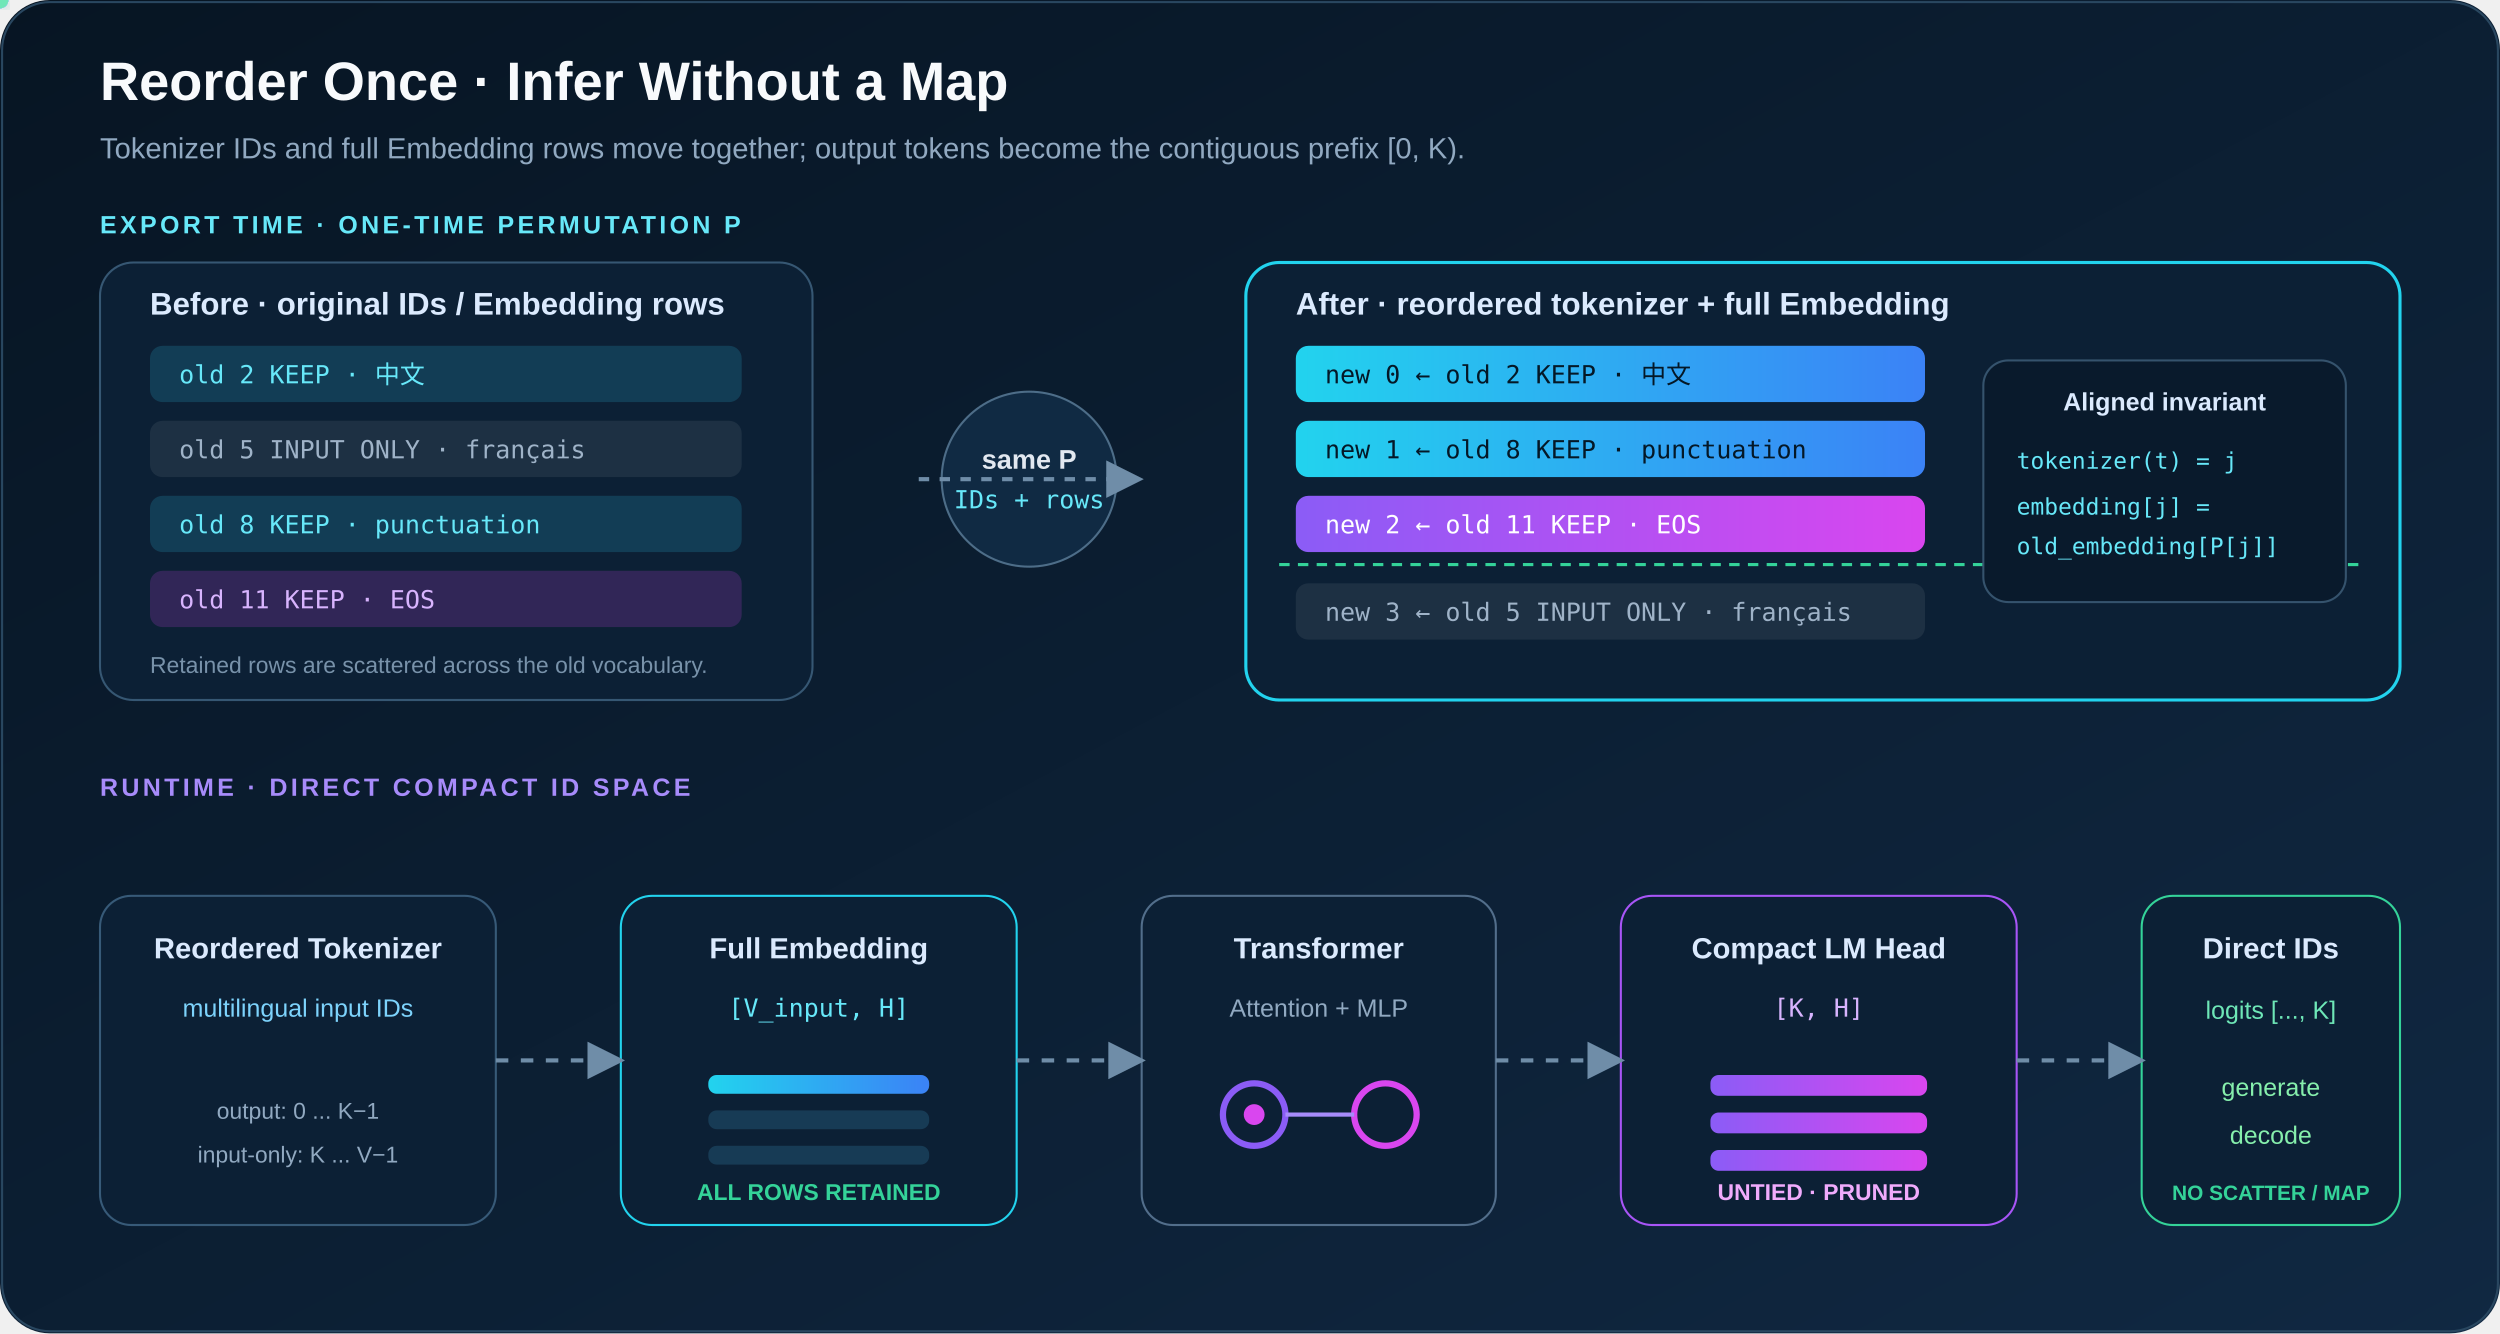
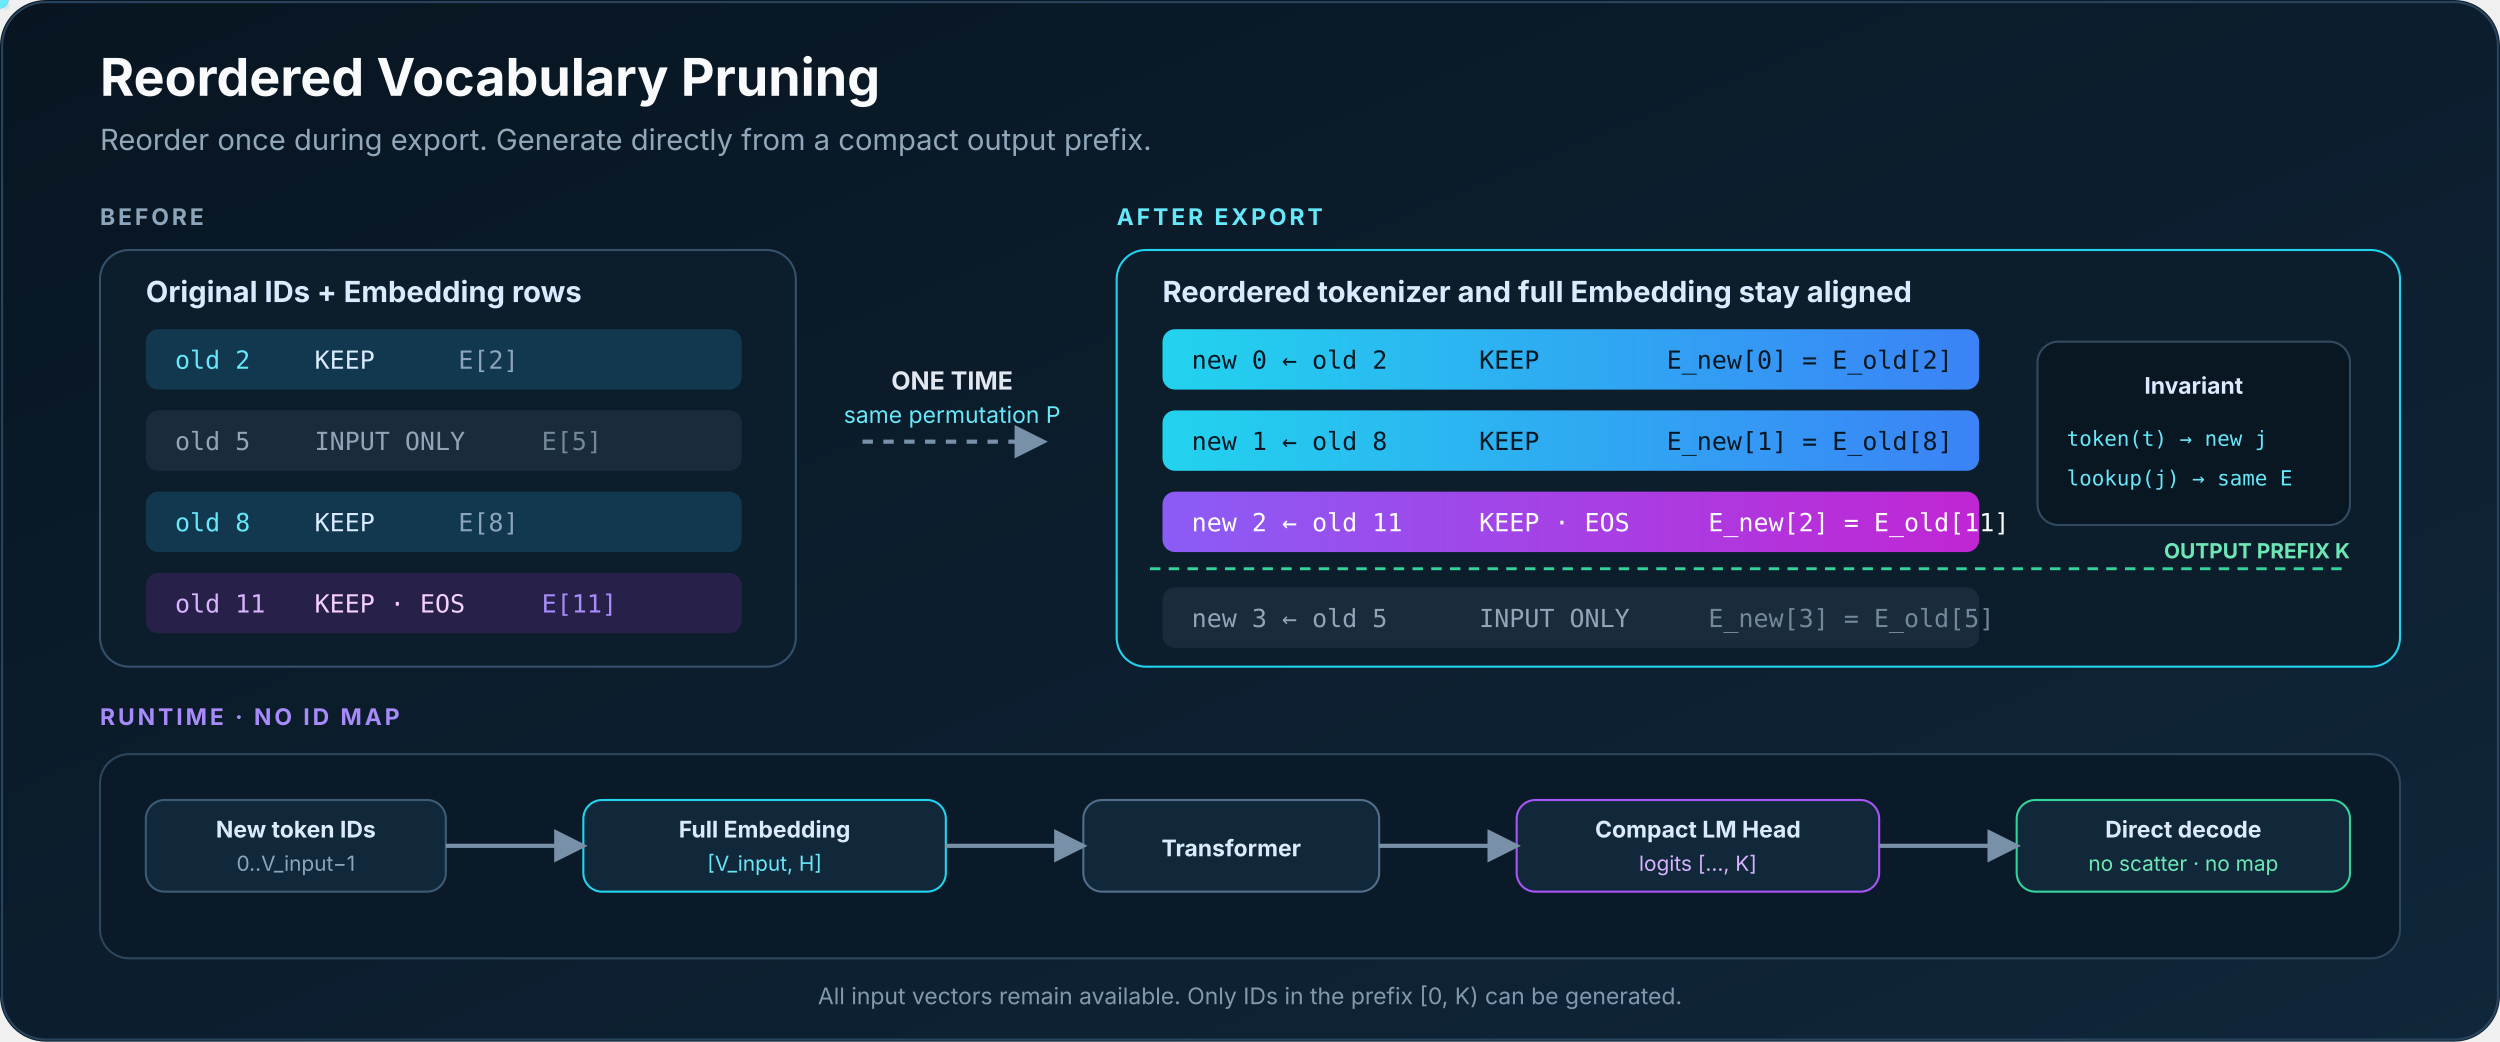
- <svg xmlns="http://www.w3.org/2000/svg" width="1200" height="640" viewBox="0 0 1200 640" role="img" aria-labelledby="title desc">
+ <svg xmlns="http://www.w3.org/2000/svg" width="1200" height="500" viewBox="0 0 1200 500" role="img" aria-labelledby="title desc">
  <defs>
-     <linearGradient id="bg" x2="1" y2="1">
-       <stop stop-color="#071523" />
-       <stop offset="1" stop-color="#102842" />
+     <linearGradient id="background" x2="1" y2="1">
+       <stop stop-color="#081521" />
+       <stop offset="1" stop-color="#10263a" />
    </linearGradient>
-     <linearGradient id="cyan" x2="1">
+     <linearGradient id="keep" x2="1">
      <stop stop-color="#22d3ee" />
      <stop offset="1" stop-color="#3b82f6" />
    </linearGradient>
-     <linearGradient id="violet" x2="1">
+     <linearGradient id="head" x2="1">
      <stop stop-color="#8b5cf6" />
-       <stop offset="1" stop-color="#d946ef" />
+       <stop offset="1" stop-color="#c026d3" />
    </linearGradient>
    <filter id="glow">
-       <feGaussianBlur stdDeviation="3" result="b" />
+       <feGaussianBlur stdDeviation="2.5" result="blur" />
      <feMerge>
-         <feMergeNode in="b" />
+         <feMergeNode in="blur" />
        <feMergeNode in="SourceGraphic" />
      </feMerge>
    </filter>
-     <marker id="arrow" markerWidth="9" markerHeight="9" refX="8" refY="4.5" orient="auto">
-       <path d="M0 0 9 4.5 0 9Z" fill="#6f8da8" />
+     <marker id="arrow" markerWidth="8" markerHeight="8" refX="7" refY="4" orient="auto">
+       <path d="M0 0 8 4 0 8Z" fill="#7891a8" />
    </marker>
-     <path id="move1" d="M390 160 C470 115 520 115 598 142" />
-     <path id="move2" d="M390 232 C470 200 520 178 598 178" />
-     <path id="move3" d="M390 268 C470 255 520 215 598 214" />
-     <path id="move4" d="M390 196 C470 290 520 290 598 268" />
-     <path id="move5" d="M390 304 C470 325 520 310 598 304" />
-     <path id="run1" d="M238 509H298" />
-     <path id="run2" d="M488 509H548" />
-     <path id="run3" d="M718 509H778" />
-     <path id="run4" d="M968 509H1028" />
+     <path id="move-a" d="M382 154 C445 122 476 122 536 154" />
+     <path id="move-b" d="M382 232 C446 224 477 177 536 193" />
+     <path id="move-c" d="M382 271 C446 264 477 216 536 232" />
+     <path id="move-d" d="M382 193 C446 248 477 278 536 284" />
+     <path id="runtime" d="M214 406H1028" />
  </defs>
-   <rect width="1200" height="640" rx="24" fill="url(#bg)" />
-   <rect x="1" y="1" width="1198" height="638" rx="23" fill="none" stroke="#294760" />
-   <text x="48" y="48" fill="#f8fafc" font-family="Arial,sans-serif" font-size="26" font-weight="700">Reorder Once · Infer Without a Map</text>
-   <text x="48" y="76" fill="#91a9c1" font-family="Arial,sans-serif" font-size="14">Tokenizer IDs and full Embedding rows move together; output tokens become the contiguous prefix [0, K).</text>
-   <g font-family="Arial,sans-serif">
-     <text x="48" y="112" fill="#67e8f9" font-size="12" font-weight="700" letter-spacing="1.6">EXPORT TIME · ONE-TIME PERMUTATION P</text>
-     <g>
-       <rect x="48" y="126" width="342" height="210" rx="16" fill="#0c2035" stroke="#365773" />
-       <text x="72" y="151" fill="#dbeafe" font-size="15" font-weight="700">Before · original IDs / Embedding rows</text>
-       <g font-family="monospace" font-size="12">
-         <rect x="72" y="166" width="284" height="27" rx="6" fill="#123d55" />
-         <text x="86" y="184" fill="#67e8f9">old 2   KEEP · 中文</text>
-         <rect x="72" y="202" width="284" height="27" rx="6" fill="#1d3043" />
-         <text x="86" y="220" fill="#9fb3c8">old 5   INPUT ONLY · français</text>
-         <rect x="72" y="238" width="284" height="27" rx="6" fill="#123d55" />
-         <text x="86" y="256" fill="#67e8f9">old 8   KEEP · punctuation</text>
-         <rect x="72" y="274" width="284" height="27" rx="6" fill="#312657" />
-         <text x="86" y="292" fill="#d8b4fe">old 11  KEEP · EOS</text>
-       </g>
-       <text x="72" y="323" fill="#7892aa" font-size="11">Retained rows are scattered across the old vocabulary.</text>
+   <rect width="1200" height="500" rx="22" fill="url(#background)" />
+   <rect x="1" y="1" width="1198" height="498" rx="21" fill="none" stroke="#29455d" />
+   <g font-family="Inter,Arial,sans-serif">
+     <text x="48" y="46" fill="#f8fafc" font-size="25" font-weight="700">Reordered Vocabulary Pruning</text>
+     <text x="48" y="72" fill="#91a7ba" font-size="14">Reorder once during export. Generate directly from a compact output prefix.</text>
+     <text x="48" y="108" fill="#8ca5ba" font-size="11" font-weight="700" letter-spacing="1.4">BEFORE</text>
+     <rect x="48" y="120" width="334" height="200" rx="14" fill="#0c1d2c" stroke="#35516a" />
+     <text x="70" y="145" fill="#dbeafe" font-size="14" font-weight="700">Original IDs + Embedding rows</text>
+     <g font-family="ui-monospace,SFMono-Regular,Menlo,monospace" font-size="12">
+       <rect x="70" y="158" width="286" height="29" rx="6" fill="#11384e" />
+       <text x="84" y="177" fill="#67e8f9">old 2</text>
+       <text x="151" y="177" fill="#dbeafe">KEEP</text>
+       <text x="220" y="177" fill="#8ca5ba">E[2]</text>
+       <rect x="70" y="197" width="286" height="29" rx="6" fill="#1a2b3b" />
+       <text x="84" y="216" fill="#94a3b8">old 5</text>
+       <text x="151" y="216" fill="#94a3b8">INPUT ONLY</text>
+       <text x="260" y="216" fill="#73889b">E[5]</text>
+       <rect x="70" y="236" width="286" height="29" rx="6" fill="#11384e" />
+       <text x="84" y="255" fill="#67e8f9">old 8</text>
+       <text x="151" y="255" fill="#dbeafe">KEEP</text>
+       <text x="220" y="255" fill="#8ca5ba">E[8]</text>
+       <rect x="70" y="275" width="286" height="29" rx="6" fill="#272149" />
+       <text x="84" y="294" fill="#d8b4fe">old 11</text>
+       <text x="151" y="294" fill="#f5d0fe">KEEP · EOS</text>
+       <text x="260" y="294" fill="#a78bfa">E[11]</text>
    </g>
    <g text-anchor="middle">
-       <circle cx="494" cy="230" r="42" fill="#102a43" stroke="#4d6d88" />
-       <text x="494" y="225" fill="#e2e8f0" font-size="13" font-weight="700">same P</text>
-       <text x="494" y="244" fill="#67e8f9" font-family="monospace" font-size="12">IDs + rows</text>
-       <path d="M441 230H547" fill="none" stroke="#6f8da8" stroke-width="2" stroke-dasharray="5 5" marker-end="url(#arrow)" />
+       <path d="M414 212H501" stroke="#7891a8" stroke-width="2" stroke-dasharray="5 5" marker-end="url(#arrow)" />
+       <text x="457" y="187" fill="#e2e8f0" font-size="12" font-weight="700">ONE TIME</text>
+       <text x="457" y="203" fill="#67e8f9" font-size="11">same permutation P</text>
    </g>
-     <g>
-       <rect x="598" y="126" width="554" height="210" rx="16" fill="#0c2035" stroke="#22d3ee" stroke-width="1.5" />
-       <text x="622" y="151" fill="#dbeafe" font-size="15" font-weight="700">After · reordered tokenizer + full Embedding</text>
-       <g font-family="monospace" font-size="12">
-         <rect x="622" y="166" width="302" height="27" rx="6" fill="url(#cyan)" />
-         <text x="636" y="184" fill="#041827">new 0 ← old 2   KEEP · 中文</text>
-         <rect x="622" y="202" width="302" height="27" rx="6" fill="url(#cyan)" />
-         <text x="636" y="220" fill="#041827">new 1 ← old 8   KEEP · punctuation</text>
-         <rect x="622" y="238" width="302" height="27" rx="6" fill="url(#violet)" />
-         <text x="636" y="256" fill="#fff">new 2 ← old 11  KEEP · EOS</text>
-         <path d="M614 271H1132" stroke="#34d399" stroke-width="1.5" stroke-dasharray="5 4" />
-         <text x="1108" y="266" text-anchor="end" fill="#6ee7b7" font-family="Arial,sans-serif" font-size="11">K = V_output</text>
-         <rect x="622" y="280" width="302" height="27" rx="6" fill="#1d3043" />
-         <text x="636" y="298" fill="#9fb3c8">new 3 ← old 5   INPUT ONLY · français</text>
-       </g>
-       <g transform="translate(952 173)">
-         <rect width="174" height="116" rx="12" fill="#091a2c" stroke="#35536d" />
-         <text x="87" y="24" text-anchor="middle" fill="#dbeafe" font-size="12" font-weight="700">Aligned invariant</text>
-         <text x="16" y="52" fill="#67e8f9" font-family="monospace" font-size="11">tokenizer(t) = j</text>
-         <text x="16" y="74" fill="#67e8f9" font-family="monospace" font-size="11">embedding[j] =</text>
-         <text x="16" y="93" fill="#67e8f9" font-family="monospace" font-size="11">old_embedding[P[j]]</text>
-       </g>
+     <text x="536" y="108" fill="#67e8f9" font-size="11" font-weight="700" letter-spacing="1.4">AFTER EXPORT</text>
+     <rect x="536" y="120" width="616" height="200" rx="14" fill="#0c1d2c" stroke="#22d3ee" />
+     <text x="558" y="145" fill="#dbeafe" font-size="14" font-weight="700">Reordered tokenizer and full Embedding stay aligned</text>
+     <g font-family="ui-monospace,SFMono-Regular,Menlo,monospace" font-size="12">
+       <rect x="558" y="158" width="392" height="29" rx="6" fill="url(#keep)" />
+       <text x="572" y="177" fill="#041823">new 0 ← old 2</text>
+       <text x="710" y="177" fill="#041823">KEEP</text>
+       <text x="800" y="177" fill="#041823">E_new[0] = E_old[2]</text>
+       <rect x="558" y="197" width="392" height="29" rx="6" fill="url(#keep)" />
+       <text x="572" y="216" fill="#041823">new 1 ← old 8</text>
+       <text x="710" y="216" fill="#041823">KEEP</text>
+       <text x="800" y="216" fill="#041823">E_new[1] = E_old[8]</text>
+       <rect x="558" y="236" width="392" height="29" rx="6" fill="url(#head)" />
+       <text x="572" y="255" fill="#fff">new 2 ← old 11</text>
+       <text x="710" y="255" fill="#fff">KEEP · EOS</text>
+       <text x="820" y="255" fill="#fff">E_new[2] = E_old[11]</text>
+       <path d="M552 273H1128" stroke="#34d399" stroke-width="1.4" stroke-dasharray="5 4" />
+       <text x="1128" y="268" text-anchor="end" fill="#6ee7b7" font-family="Inter,Arial,sans-serif" font-size="10" font-weight="700">OUTPUT PREFIX K</text>
+       <rect x="558" y="282" width="392" height="29" rx="6" fill="#1a2b3b" />
+       <text x="572" y="301" fill="#94a3b8">new 3 ← old 5</text>
+       <text x="710" y="301" fill="#94a3b8">INPUT ONLY</text>
+       <text x="820" y="301" fill="#73889b">E_new[3] = E_old[5]</text>
+     </g>
+     <g transform="translate(978 164)">
+       <rect width="150" height="88" rx="10" fill="#091723" stroke="#324b60" />
+       <text x="75" y="25" text-anchor="middle" fill="#dbeafe" font-size="11" font-weight="700">Invariant</text>
+       <text x="14" y="50" fill="#67e8f9" font-family="ui-monospace,SFMono-Regular,Menlo,monospace" font-size="10">token(t) → new j</text>
+       <text x="14" y="69" fill="#67e8f9" font-family="ui-monospace,SFMono-Regular,Menlo,monospace" font-size="10">lookup(j) → same E</text>
    </g>
    <g fill="#67e8f9" filter="url(#glow)">
      <circle r="4">
-         <animateMotion dur="2.8s" repeatCount="indefinite">
-           <mpath href="#move1" />
+         <animateMotion dur="2.6s" repeatCount="indefinite">
+           <mpath href="#move-a" />
        </animateMotion>
      </circle>
      <circle r="4">
-         <animateMotion dur="2.8s" begin=".35s" repeatCount="indefinite">
-           <mpath href="#move2" />
+         <animateMotion dur="2.6s" begin=".4s" repeatCount="indefinite">
+           <mpath href="#move-b" />
        </animateMotion>
      </circle>
      <circle r="4" fill="#d8b4fe">
-         <animateMotion dur="2.8s" begin=".7s" repeatCount="indefinite">
-           <mpath href="#move3" />
+         <animateMotion dur="2.6s" begin=".8s" repeatCount="indefinite">
+           <mpath href="#move-c" />
        </animateMotion>
      </circle>
      <circle r="4" fill="#94a3b8">
-         <animateMotion dur="2.8s" begin="1.05s" repeatCount="indefinite">
-           <mpath href="#move4" />
+         <animateMotion dur="2.6s" begin="1.2s" repeatCount="indefinite">
+           <mpath href="#move-d" />
        </animateMotion>
      </circle>
    </g>
-     <text x="48" y="382" fill="#a78bfa" font-size="12" font-weight="700" letter-spacing="1.6">RUNTIME · DIRECT COMPACT ID SPACE</text>
+     <text x="48" y="348" fill="#a78bfa" font-size="11" font-weight="700" letter-spacing="1.4">RUNTIME · NO ID MAP</text>
+     <rect x="48" y="362" width="1104" height="98" rx="14" fill="#0a1a28" stroke="#2d465b" />
    <g text-anchor="middle">
      <g>
-         <rect x="48" y="430" width="190" height="158" rx="15" fill="#0c2035" stroke="#375a78" />
-         <text x="143" y="460" fill="#dbeafe" font-size="14" font-weight="700">Reordered Tokenizer</text>
-         <text x="143" y="488" fill="#7dd3fc" font-size="12">multilingual input IDs</text>
-         <text x="143" y="537" fill="#91a9c1" font-size="11">output: 0 ... K−1</text>
-         <text x="143" y="558" fill="#91a9c1" font-size="11">input-only: K ... V−1</text>
+         <rect x="70" y="384" width="144" height="44" rx="9" fill="#10283a" stroke="#3c5c74" />
+         <text x="142" y="402" fill="#dbeafe" font-size="11" font-weight="700">New token IDs</text>
+         <text x="142" y="418" fill="#8ca5ba" font-size="10">0..V_input−1</text>
      </g>
      <g>
-         <rect x="298" y="430" width="190" height="158" rx="15" fill="#0c2035" stroke="#22d3ee" />
-         <text x="393" y="460" fill="#dbeafe" font-size="14" font-weight="700">Full Embedding</text>
-         <text x="393" y="488" fill="#67e8f9" font-family="monospace" font-size="12">[V_input, H]</text>
-         <g fill="#173b55">
-           <rect x="340" y="516" width="106" height="9" rx="4" />
-           <rect x="340" y="533" width="106" height="9" rx="4" />
-           <rect x="340" y="550" width="106" height="9" rx="4" />
-         </g>
-         <rect x="340" y="516" width="106" height="9" rx="4" fill="url(#cyan)">
-           <animate attributeName="y" values="516;550;533;516" dur="3s" repeatCount="indefinite" />
-         </rect>
-         <text x="393" y="576" fill="#34d399" font-size="11" font-weight="700">ALL ROWS RETAINED</text>
+         <rect x="280" y="384" width="174" height="44" rx="9" fill="#10283a" stroke="#22d3ee" />
+         <text x="367" y="402" fill="#dbeafe" font-size="11" font-weight="700">Full Embedding</text>
+         <text x="367" y="418" fill="#67e8f9" font-size="10">[V_input, H]</text>
      </g>
      <g>
-         <rect x="548" y="430" width="170" height="158" rx="15" fill="#0c2035" stroke="#526e8b" />
-         <text x="633" y="460" fill="#dbeafe" font-size="14" font-weight="700">Transformer</text>
-         <text x="633" y="488" fill="#91a9c1" font-size="12">Attention + MLP</text>
-         <circle cx="602" cy="535" r="15" fill="none" stroke="#8b5cf6" stroke-width="3" />
-         <circle cx="665" cy="535" r="15" fill="none" stroke="#d946ef" stroke-width="3" />
-         <path d="M617 535H650" stroke="#a78bfa" stroke-width="2" />
-         <circle cx="602" cy="535" r="5" fill="#d946ef">
-           <animate attributeName="opacity" values=".25;1;.25" dur="1.3s" repeatCount="indefinite" />
-         </circle>
+         <rect x="520" y="384" width="142" height="44" rx="9" fill="#10283a" stroke="#526e8b" />
+         <text x="591" y="411" fill="#dbeafe" font-size="11" font-weight="700">Transformer</text>
      </g>
      <g>
-         <rect x="778" y="430" width="190" height="158" rx="15" fill="#0c2035" stroke="#a855f7" />
-         <text x="873" y="460" fill="#dbeafe" font-size="14" font-weight="700">Compact LM Head</text>
-         <text x="873" y="488" fill="#d8b4fe" font-family="monospace" font-size="12">[K, H]</text>
-         <g fill="url(#violet)">
-           <rect x="821" y="516" width="104" height="10" rx="4" />
-           <rect x="821" y="534" width="104" height="10" rx="4" />
-           <rect x="821" y="552" width="104" height="10" rx="4" />
-         </g>
-         <text x="873" y="576" fill="#f0abfc" font-size="11" font-weight="700">UNTIED · PRUNED</text>
+         <rect x="728" y="384" width="174" height="44" rx="9" fill="#10283a" stroke="#a855f7" />
+         <text x="815" y="402" fill="#dbeafe" font-size="11" font-weight="700">Compact LM Head</text>
+         <text x="815" y="418" fill="#d8b4fe" font-size="10">logits [..., K]</text>
      </g>
      <g>
-         <rect x="1028" y="430" width="124" height="158" rx="15" fill="#0c2035" stroke="#34d399" />
-         <text x="1090" y="460" fill="#dbeafe" font-size="14" font-weight="700">Direct IDs</text>
-         <text x="1090" y="489" fill="#6ee7b7" font-size="12">logits [..., K]</text>
-         <text x="1090" y="526" fill="#86efac" font-size="12">generate</text>
-         <text x="1090" y="549" fill="#86efac" font-size="12">decode</text>
-         <text x="1090" y="576" fill="#34d399" font-size="10" font-weight="700">NO SCATTER / MAP</text>
+         <rect x="968" y="384" width="160" height="44" rx="9" fill="#10283a" stroke="#34d399" />
+         <text x="1048" y="402" fill="#dbeafe" font-size="11" font-weight="700">Direct decode</text>
+         <text x="1048" y="418" fill="#6ee7b7" font-size="10">no scatter · no map</text>
      </g>
    </g>
-     <g fill="none" stroke="#6f8da8" stroke-width="2" stroke-dasharray="6 6" marker-end="url(#arrow)">
-       <use href="#run1" />
-       <use href="#run2" />
-       <use href="#run3" />
-       <use href="#run4" />
+     <g fill="none" stroke="#7891a8" stroke-width="2" marker-end="url(#arrow)">
+       <path d="M214 406H280" />
+       <path d="M454 406H520" />
+       <path d="M662 406H728" />
+       <path d="M902 406H968" />
    </g>
-     <g fill="#67e8f9" filter="url(#glow)">
-       <circle r="4">
-         <animateMotion dur="1.8s" repeatCount="indefinite">
-           <mpath href="#run1" />
-         </animateMotion>
-       </circle>
-       <circle r="4">
-         <animateMotion dur="1.8s" begin=".35s" repeatCount="indefinite">
-           <mpath href="#run2" />
-         </animateMotion>
-       </circle>
-       <circle r="4" fill="#d8b4fe">
-         <animateMotion dur="1.8s" begin=".7s" repeatCount="indefinite">
-           <mpath href="#run3" />
-         </animateMotion>
-       </circle>
-       <circle r="4" fill="#6ee7b7">
-         <animateMotion dur="1.8s" begin="1.05s" repeatCount="indefinite">
-           <mpath href="#run4" />
-         </animateMotion>
-       </circle>
-     </g>
+     <circle r="4" fill="#67e8f9" filter="url(#glow)">
+       <animateMotion dur="3s" repeatCount="indefinite">
+         <mpath href="#runtime" />
+       </animateMotion>
+     </circle>
+     <text x="600" y="482" text-anchor="middle" fill="#8299ad" font-size="11">All input vectors remain available. Only IDs in the prefix [0, K) can be generated.</text>
  </g>
</svg>
